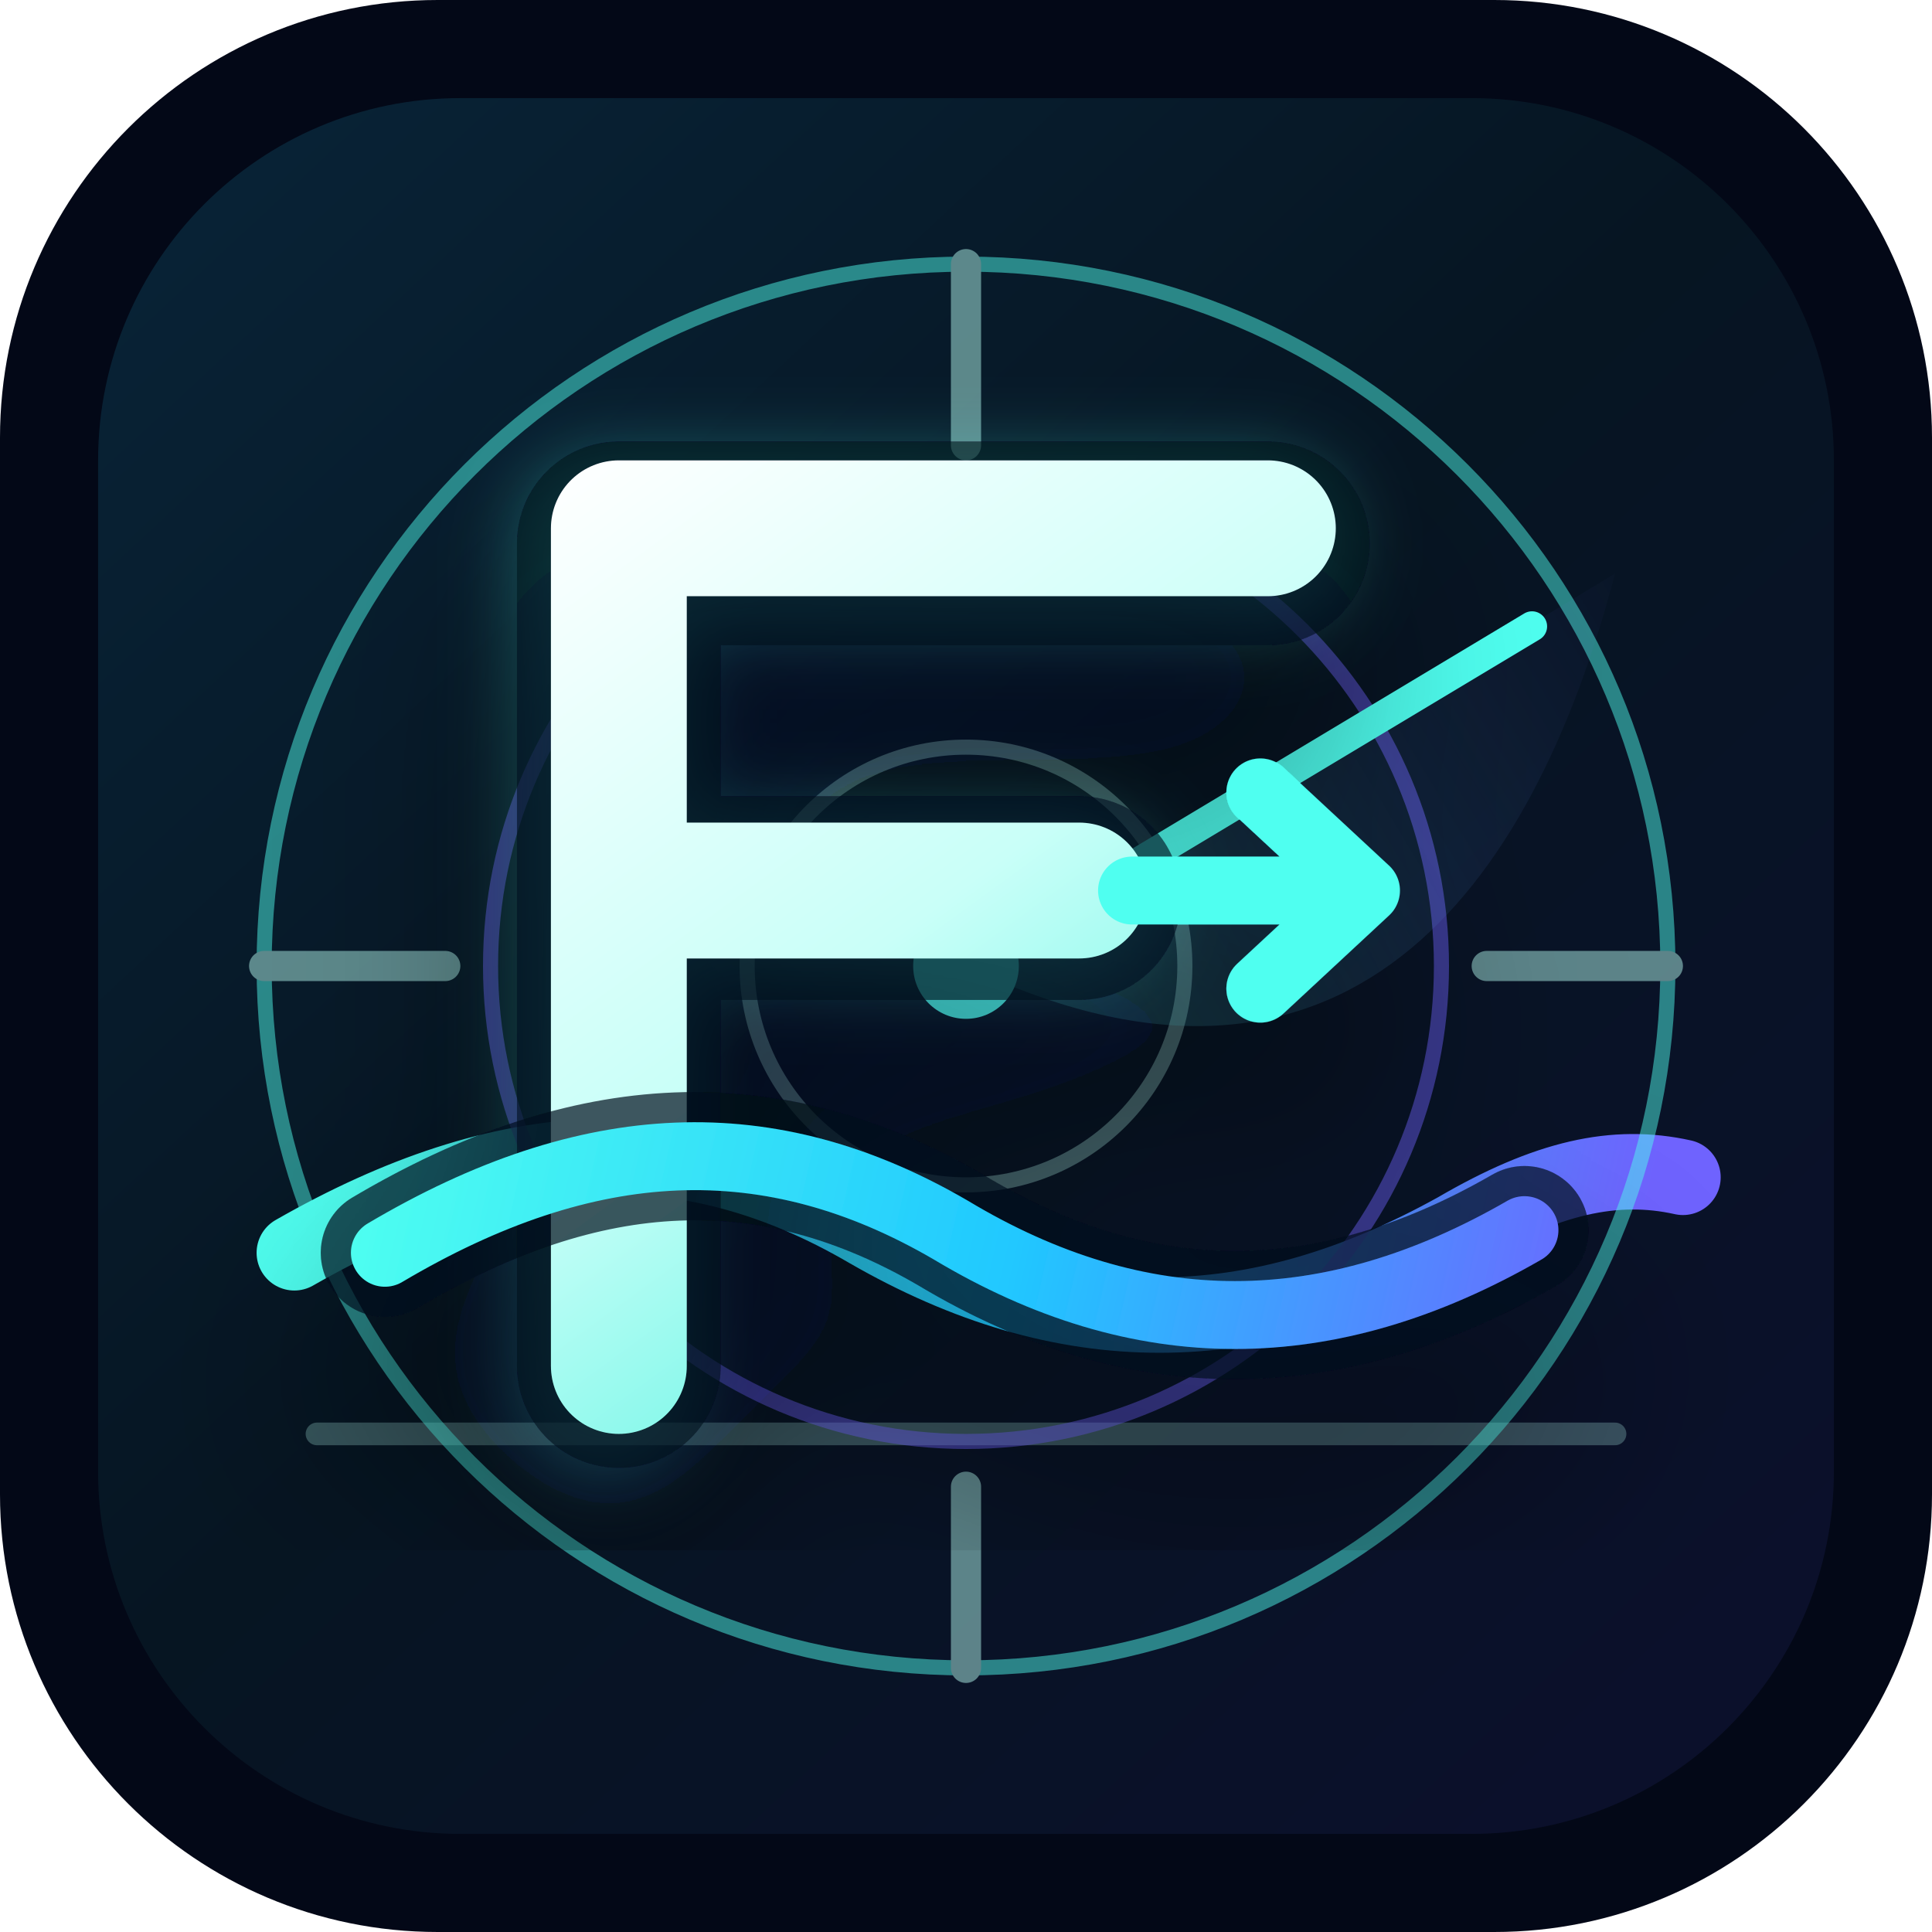
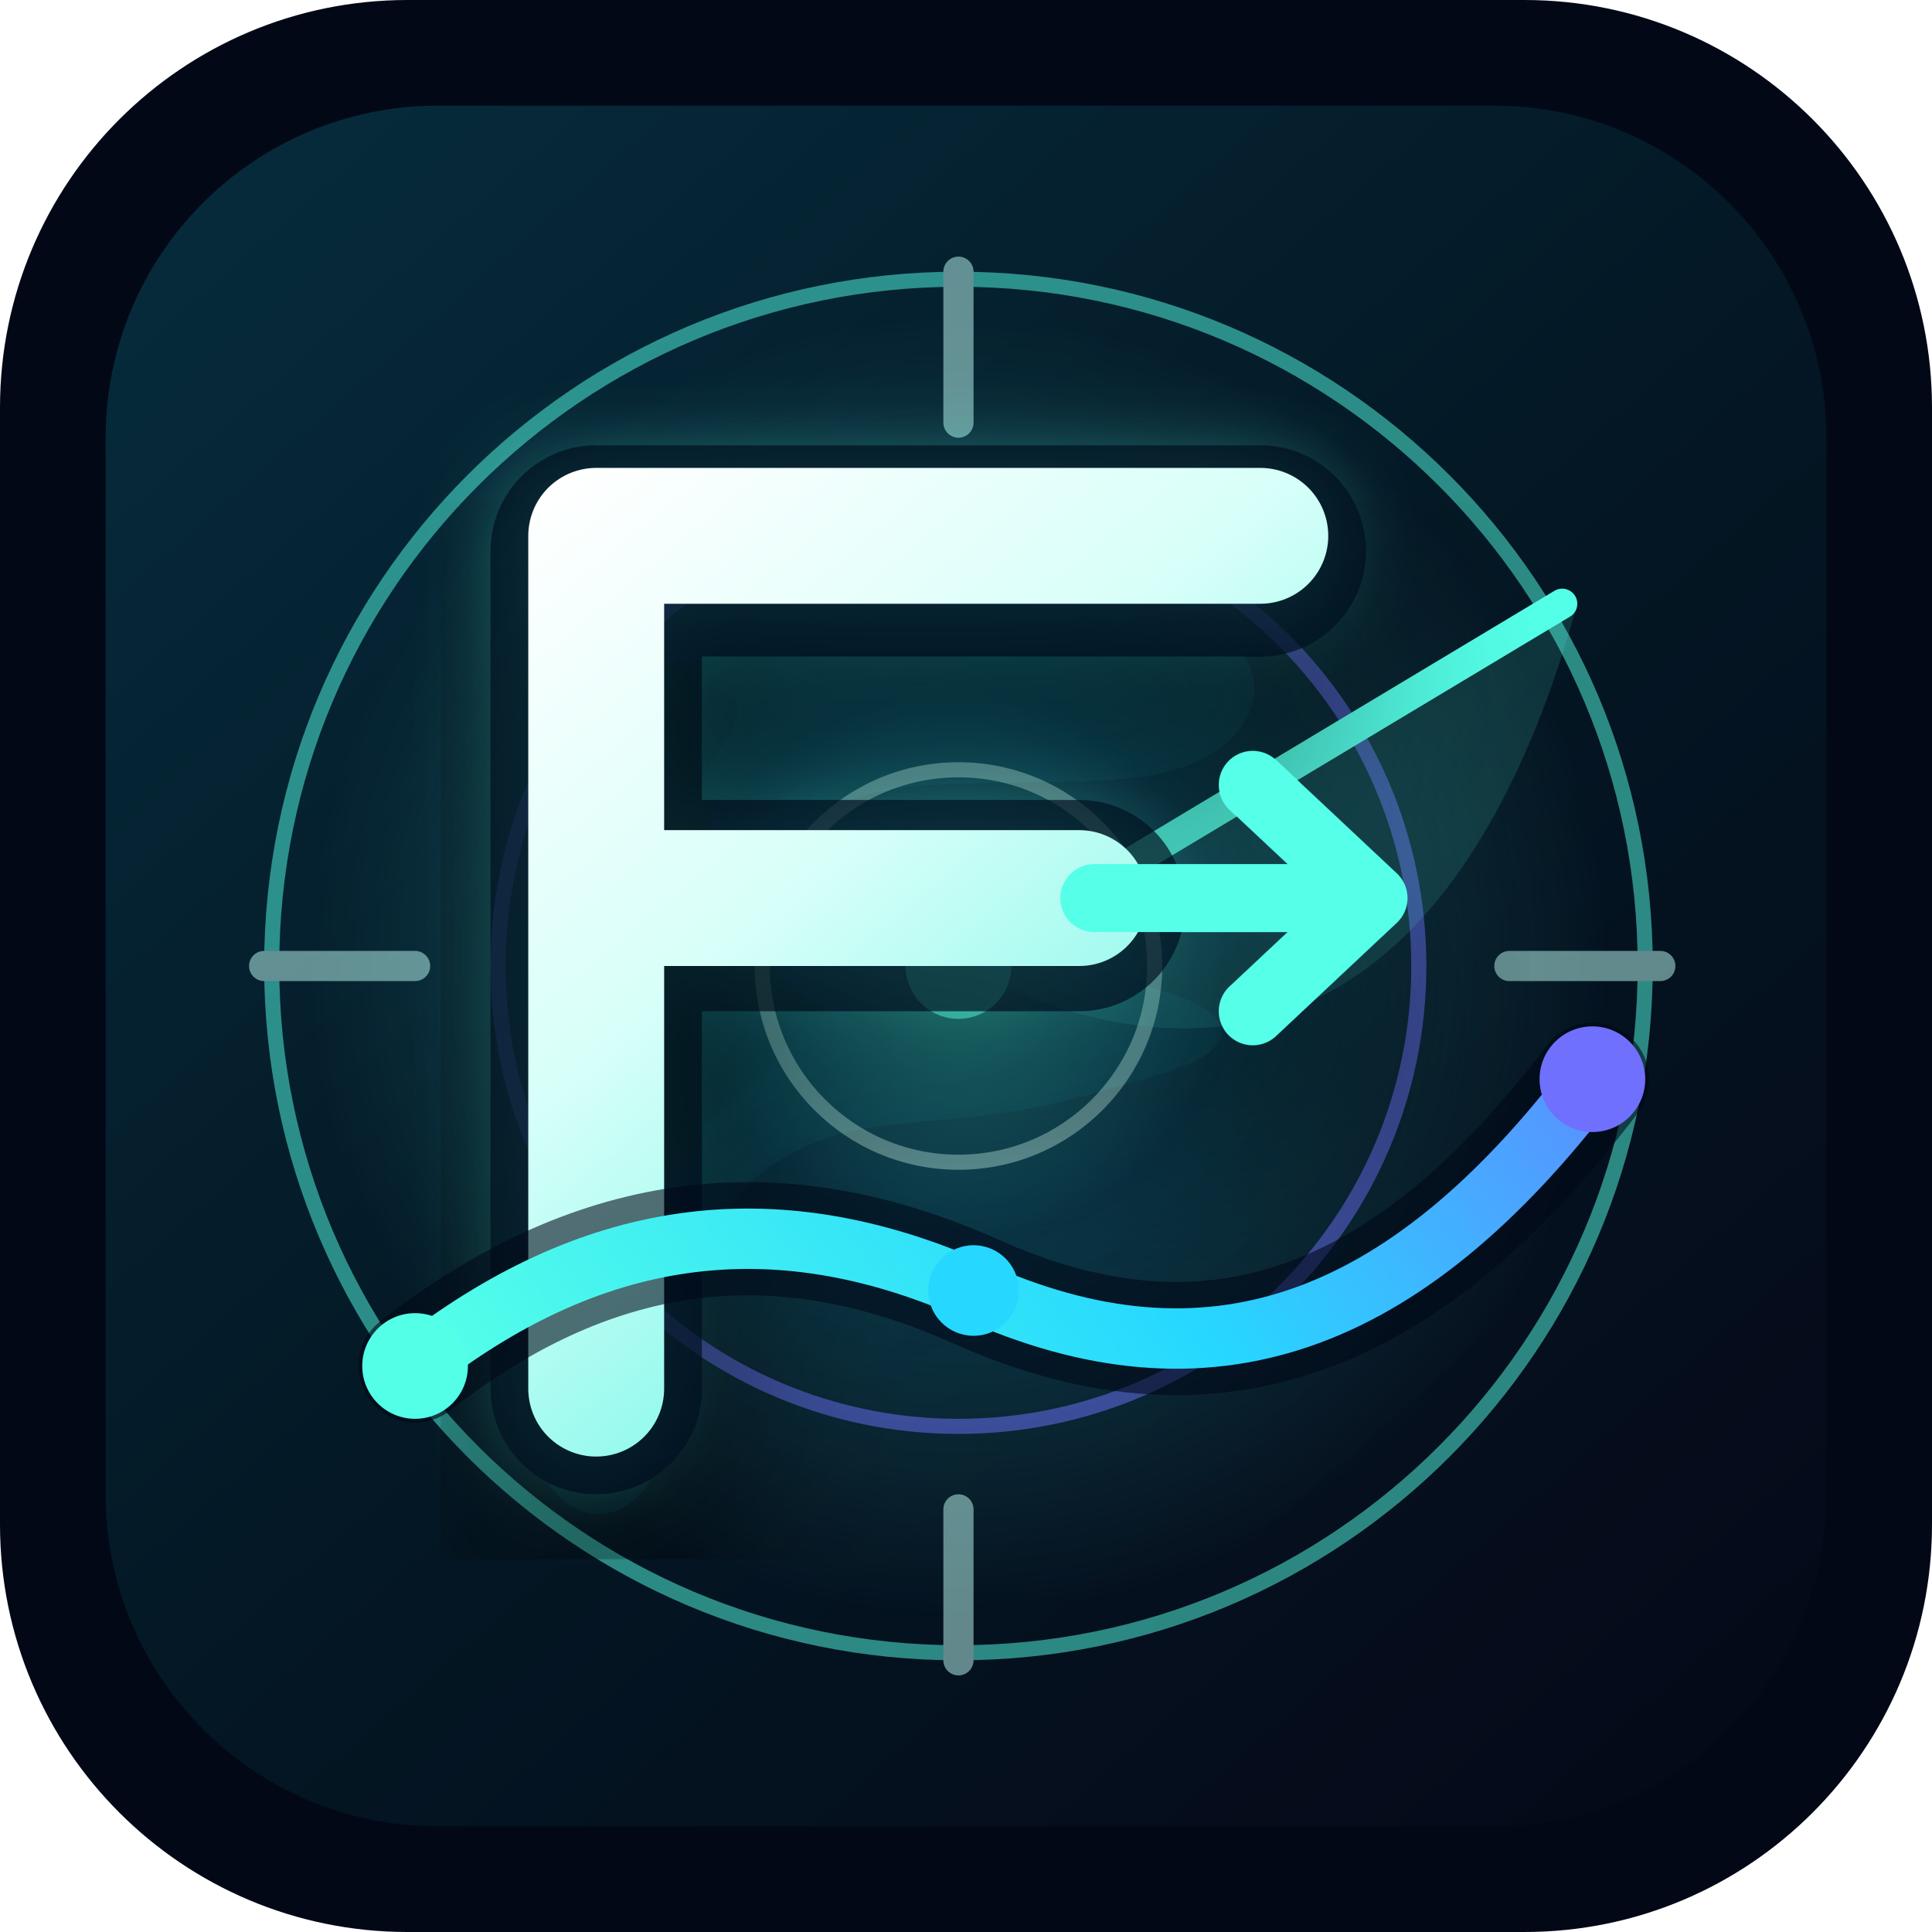
<svg xmlns="http://www.w3.org/2000/svg" viewBox="0 0 256 256" role="img" aria-labelledby="title desc">
  <defs>
-     <linearGradient id="bg" x1="31" y1="25" x2="220" y2="228" gradientUnits="userSpaceOnUse">
-       <stop stop-color="#082235" />
-       <stop offset=".48" stop-color="#061522" />
-       <stop offset="1" stop-color="#0b102b" />
+     <linearGradient id="shell" x1="37" y1="25" x2="219" y2="232" gradientUnits="userSpaceOnUse">
+       <stop stop-color="#062a3a" />
+       <stop offset=".52" stop-color="#041724" />
+       <stop offset="1" stop-color="#050a19" />
    </linearGradient>
-     <linearGradient id="ocean" x1="47" y1="155" x2="211" y2="192" gradientUnits="userSpaceOnUse">
-       <stop stop-color="#4ffff0" />
-       <stop offset=".52" stop-color="#20c8ff" />
-       <stop offset="1" stop-color="#6f63ff" />
+     <linearGradient id="route" x1="61" y1="184" x2="202" y2="82" gradientUnits="userSpaceOnUse">
+       <stop stop-color="#54ffe8" />
+       <stop offset=".48" stop-color="#26d8ff" />
+       <stop offset="1" stop-color="#7070ff" />
    </linearGradient>
-     <linearGradient id="mark" x1="78" y1="58" x2="169" y2="183" gradientUnits="userSpaceOnUse">
+     <linearGradient id="mono" x1="75" y1="63" x2="177" y2="186" gradientUnits="userSpaceOnUse">
      <stop stop-color="#ffffff" />
-       <stop offset=".5" stop-color="#c9fff8" />
-       <stop offset="1" stop-color="#3ff0dc" />
+       <stop offset=".38" stop-color="#d8fff9" />
+       <stop offset="1" stop-color="#47f3df" />
    </linearGradient>
-     <linearGradient id="sweep" x1="128" y1="128" x2="218" y2="74" gradientUnits="userSpaceOnUse">
-       <stop stop-color="#4ffff0" stop-opacity=".95" />
-       <stop offset="1" stop-color="#6f63ff" stop-opacity=".05" />
-     </linearGradient>
-     <filter id="softShadow" x="-22%" y="-22%" width="144%" height="144%" color-interpolation-filters="sRGB">
-       <feDropShadow dx="0" dy="18" stdDeviation="14" flood-color="#010611" flood-opacity=".55" />
+     <radialGradient id="pulse" cx="0" cy="0" r="1" gradientTransform="matrix(86 0 0 86 127 128)" gradientUnits="userSpaceOnUse">
+       <stop stop-color="#54ffe8" stop-opacity=".55" />
+       <stop offset=".42" stop-color="#26d8ff" stop-opacity=".18" />
+       <stop offset="1" stop-color="#54ffe8" stop-opacity="0" />
+     </radialGradient>
+     <filter id="shadow" x="-20%" y="-20%" width="140%" height="140%" color-interpolation-filters="sRGB">
+       <feDropShadow dx="0" dy="18" stdDeviation="14" flood-color="#000716" flood-opacity=".58" />
    </filter>
-     <filter id="glow" x="-30%" y="-30%" width="160%" height="160%" color-interpolation-filters="sRGB">
+     <filter id="glow" x="-35%" y="-35%" width="170%" height="170%" color-interpolation-filters="sRGB">
      <feGaussianBlur stdDeviation="5" />
    </filter>
  </defs>
-   <rect width="256" height="256" rx="58" fill="#030817" />
-   <rect x="13" y="13" width="230" height="230" rx="48" fill="url(#bg)" />
-   <path d="M39 166c28-16 52-17 76-3 26 15 51 15 78 0 12-7 21-9 30-7" fill="none" stroke="url(#ocean)" stroke-linecap="round" stroke-width="10" />
-   <path d="M42 190h172" fill="none" stroke="#b8fff5" stroke-linecap="round" stroke-width="3" opacity=".28" />
-   <g opacity=".48">
-     <circle cx="128" cy="128" r="93" fill="none" stroke="#4ffff0" stroke-width="2" />
-     <circle cx="128" cy="128" r="63" fill="none" stroke="#6f63ff" stroke-width="2" />
-     <circle cx="128" cy="128" r="29" fill="none" stroke="#b8fff5" stroke-width="2" opacity=".7" />
-     <path d="M128 35v24M128 197v24M35 128h24M197 128h24" fill="none" stroke="#b8fff5" stroke-linecap="round" stroke-width="4" />
+   <rect width="256" height="256" rx="54" fill="#030817" />
+   <rect x="14" y="14" width="228" height="228" rx="44" fill="url(#shell)" />
+   <circle cx="127" cy="128" r="86" fill="url(#pulse)" />
+   <g opacity=".5">
+     <circle cx="127" cy="128" r="91" fill="none" stroke="#54ffe8" stroke-width="2" />
+     <circle cx="127" cy="128" r="61" fill="none" stroke="#6d74ff" stroke-width="2" />
+     <circle cx="127" cy="128" r="26" fill="none" stroke="#c9fff8" stroke-width="2" />
+     <path d="M127 36v20M127 200v20M35 128h20M200 128h20" fill="none" stroke="#bffff7" stroke-linecap="round" stroke-width="4" />
  </g>
-   <path d="M128 128l86-52c-11 42-36 76-86 52Z" fill="url(#sweep)" opacity=".22" />
-   <path d="M128 128l75-45" fill="none" stroke="#4ffff0" stroke-linecap="round" stroke-width="4" />
-   <circle cx="128" cy="128" r="7" fill="#4ffff0" />
-   <g filter="url(#glow)" opacity=".35">
-     <path d="M80 72h87M80 72v112M80 119h62" fill="none" stroke="#4ffff0" stroke-linecap="round" stroke-linejoin="round" stroke-width="22" />
+   <path d="M127 128l82-48c-11 40-35 72-82 48Z" fill="#54ffe8" opacity=".13" />
+   <path d="M127 128l80-48" fill="none" stroke="#54ffe8" stroke-linecap="round" stroke-width="4" />
+   <circle cx="127" cy="128" r="7" fill="#54ffe8" />
+   <g filter="url(#glow)" opacity=".36">
+     <path d="M77 72h89M77 72v114M77 119h64" fill="none" stroke="#54ffe8" stroke-linecap="round" stroke-linejoin="round" stroke-width="22" />
  </g>
-   <g filter="url(#softShadow)">
-     <path d="M82 72h86M82 72v109M82 119h61" fill="none" stroke="#02101d" stroke-linecap="round" stroke-linejoin="round" stroke-width="27" opacity=".62" />
-     <path d="M82 70h86M82 70v111M82 118h61" fill="none" stroke="url(#mark)" stroke-linecap="round" stroke-linejoin="round" stroke-width="18" />
-     <path d="M150 118h31l-14-13M181 118l-14 13" fill="none" stroke="#4ffff0" stroke-linecap="round" stroke-linejoin="round" stroke-width="9" />
-     <path d="M51 166c27-16 51-17 75-3 25 15 50 15 76 0" fill="none" stroke="#02101d" stroke-linecap="round" stroke-width="17" opacity=".7" />
-     <path d="M51 166c27-16 51-17 75-3 25 15 50 15 76 0" fill="none" stroke="url(#ocean)" stroke-linecap="round" stroke-width="9" />
+   <g filter="url(#shadow)">
+     <path d="M79 73h88M79 73v111M79 120h64" fill="none" stroke="#02111f" stroke-linecap="round" stroke-linejoin="round" stroke-width="28" opacity=".68" />
+     <path d="M79 71h88M79 71v113M79 119h64" fill="none" stroke="url(#mono)" stroke-linecap="round" stroke-linejoin="round" stroke-width="18" />
+     <path d="M145 119h37l-16-15M182 119l-16 15" fill="none" stroke="#54ffe8" stroke-linecap="round" stroke-linejoin="round" stroke-width="9" />
  </g>
+   <path d="M55 181c23-18 47-22 74-10 31 14 57 5 82-28" fill="none" stroke="#000716" stroke-linecap="round" stroke-width="15" opacity=".58" />
+   <path d="M55 181c23-18 47-22 74-10 31 14 57 5 82-28" fill="none" stroke="url(#route)" stroke-linecap="round" stroke-width="8" />
+   <circle cx="55" cy="181" r="7" fill="#54ffe8" />
+   <circle cx="129" cy="171" r="6" fill="#26d8ff" />
+   <circle cx="211" cy="143" r="7" fill="#7070ff" />
</svg>
